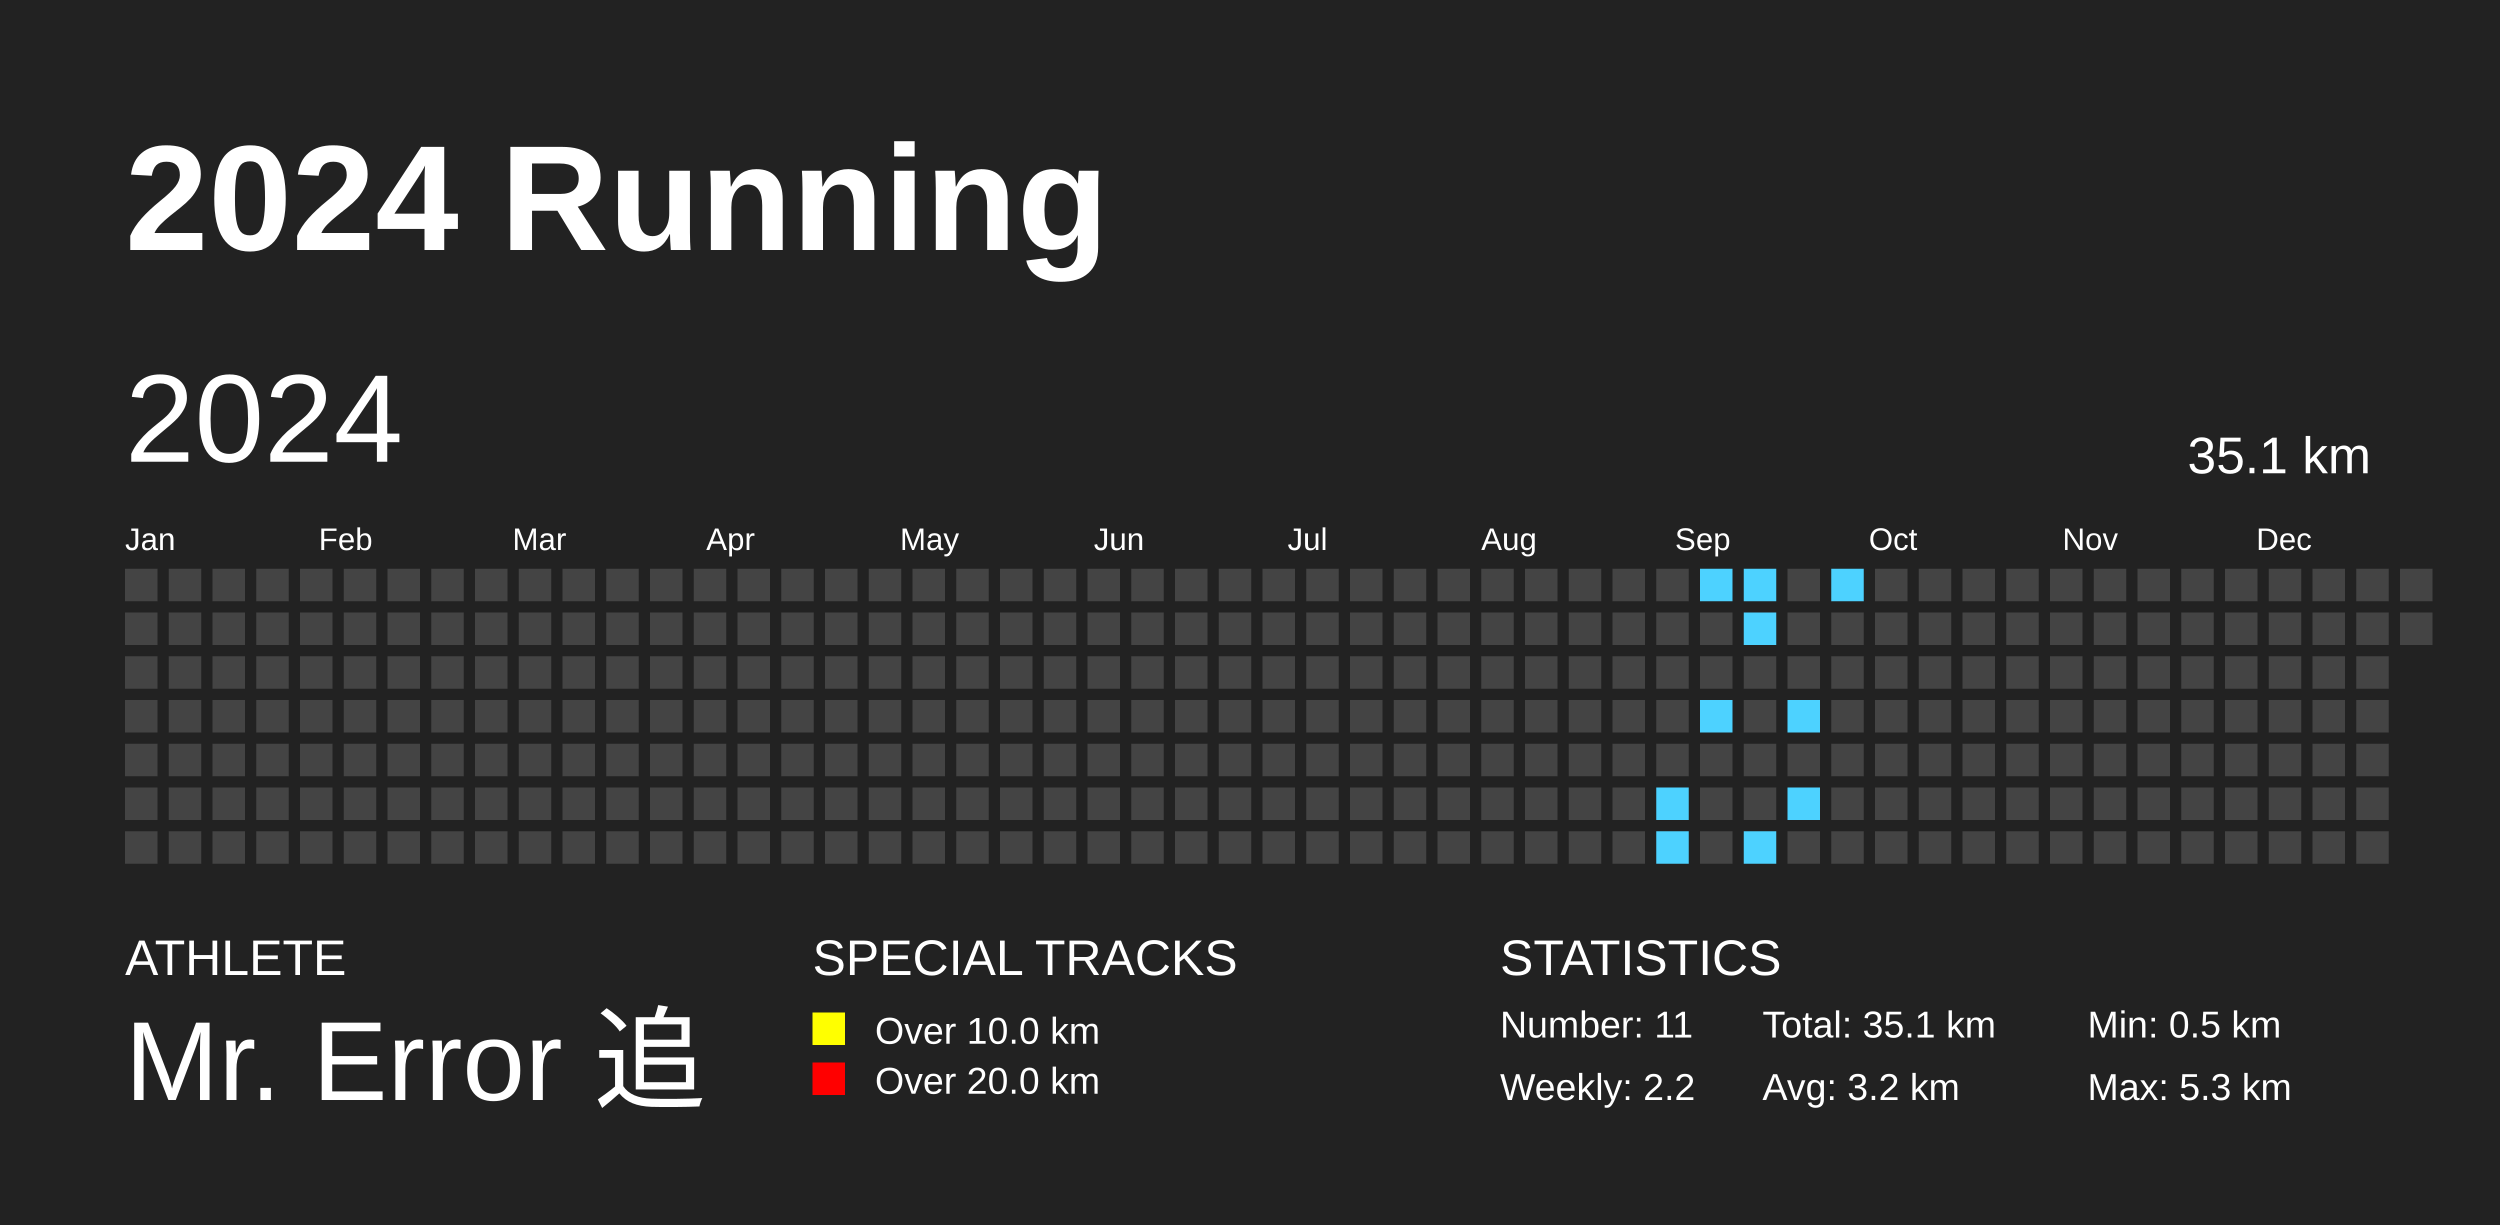
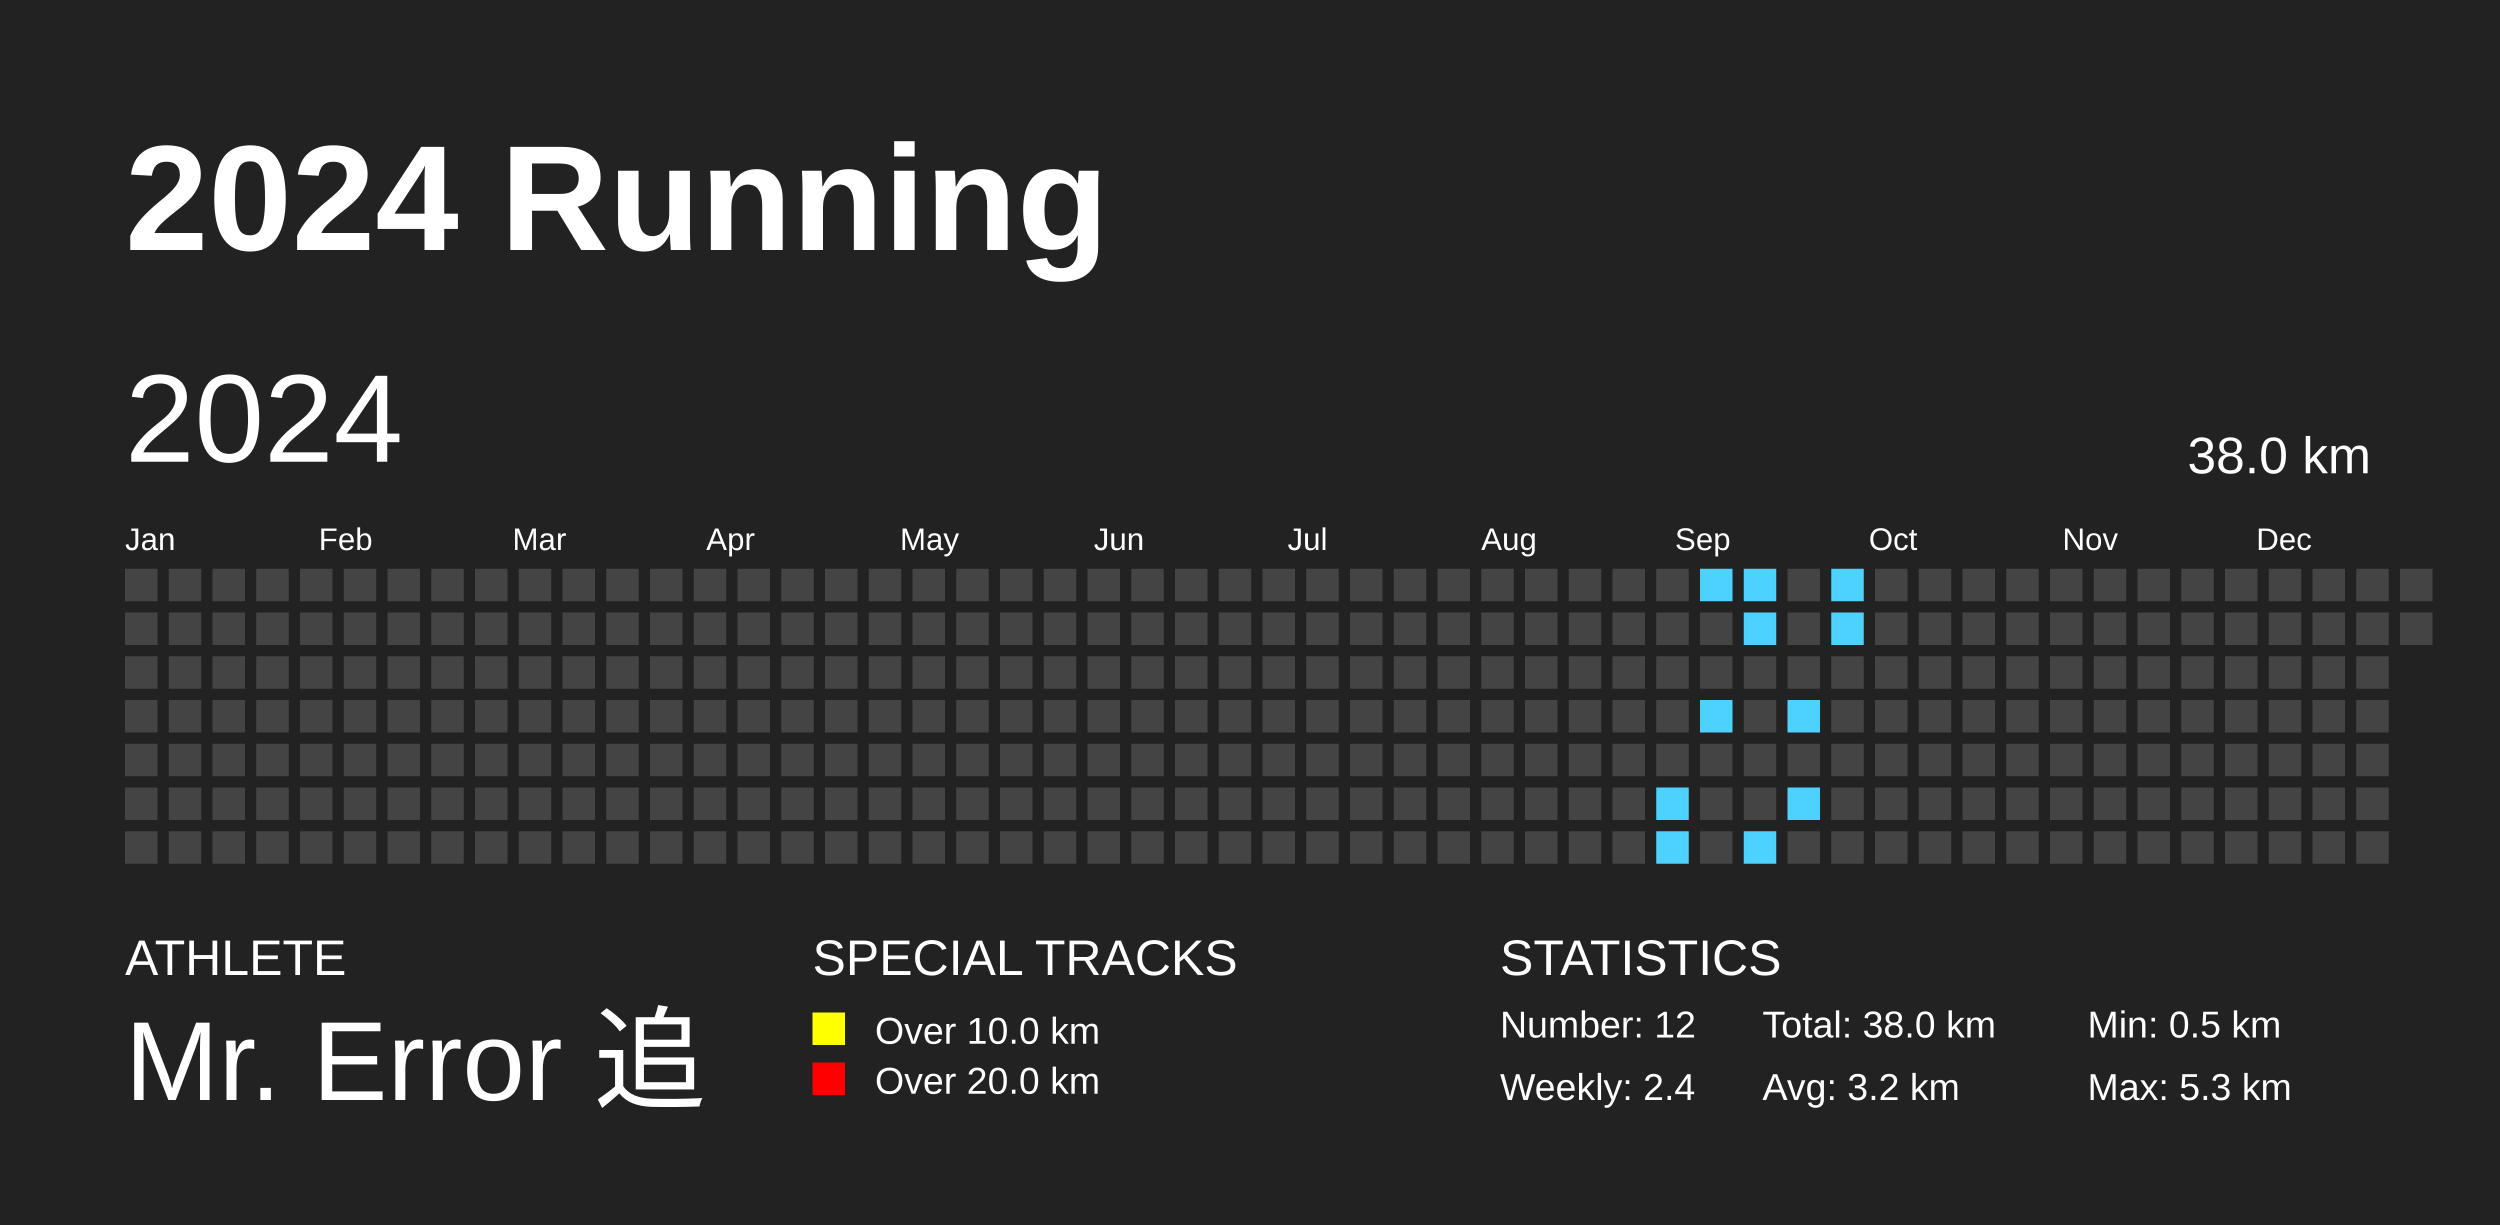
<svg xmlns="http://www.w3.org/2000/svg" baseProfile="full" height="98mm" version="1.1" viewBox="0,0,200,98" width="200mm">
  <defs />
  <rect fill="#222222" height="98" width="200" x="0" y="0" />
  <text fill="#FFFFFF" style="font-size:12px; font-family:Arial; font-weight:bold;" x="10" y="20">2024 Running</text>
  <text fill="#FFFFFF" style="font-size:4px; font-family:Arial" x="10" y="78">ATHLETE</text>
  <text fill="#FFFFFF" style="font-size:9px; font-family:Arial" x="10" y="88">Mr. Error 追</text>
  <text fill="#FFFFFF" style="font-size:4px; font-family:Arial" x="65" y="78">SPECIAL TRACKS</text>
  <rect fill="yellow" height="2.6" width="2.6" x="65" y="81" />
  <text fill="#FFFFFF" style="font-size:3px; font-family:Arial" x="70" y="83.5">Over 10.0 km</text>
  <rect fill="red" height="2.6" width="2.6" x="65" y="85" />
  <text fill="#FFFFFF" style="font-size:3px; font-family:Arial" x="70" y="87.5">Over 20.0 km</text>
  <text fill="#FFFFFF" style="font-size:4px; font-family:Arial" x="120" y="78">STATISTICS</text>
-   <text fill="#FFFFFF" style="font-size:3px; font-family:Arial" x="120" y="83">Number: 11</text>
-   <text fill="#FFFFFF" style="font-size:3px; font-family:Arial" x="120" y="88">Weekly: 2.2</text>
-   <text fill="#FFFFFF" style="font-size:3px; font-family:Arial" x="141" y="83">Total: 35.1 km</text>
+   <text fill="#FFFFFF" style="font-size:3px; font-family:Arial" x="120" y="83">Number: 12</text>
+   <text fill="#FFFFFF" style="font-size:3px; font-family:Arial" x="120" y="88">Weekly: 2.4</text>
+   <text fill="#FFFFFF" style="font-size:3px; font-family:Arial" x="141" y="83">Total: 38.0 km</text>
  <text fill="#FFFFFF" style="font-size:3px; font-family:Arial" x="141" y="88">Avg: 3.2 km</text>
  <text fill="#FFFFFF" style="font-size:3px; font-family:Arial" x="167" y="83">Min: 0.5 km</text>
  <text fill="#FFFFFF" style="font-size:3px; font-family:Arial" x="167" y="88">Max: 5.3 km</text>
  <text dominant-baseline="hanging" fill="#FFFFFF" style="font-size:10.0px; font-family:Arial;" x="10" y="30">2024</text>
-   <text dominant-baseline="hanging" fill="#FFFFFF" style="font-size:4.125px; font-family:Arial;" x="175" y="35">35.1 km</text>
+   <text dominant-baseline="hanging" fill="#FFFFFF" style="font-size:4.125px; font-family:Arial;" x="175" y="35">38.0 km</text>
  <text fill="#FFFFFF" style="font-size:2.5px; font-family:Arial" x="10.0" y="44">Jan</text>
  <text fill="#FFFFFF" style="font-size:2.5px; font-family:Arial" x="25.5" y="44">Feb</text>
  <text fill="#FFFFFF" style="font-size:2.5px; font-family:Arial" x="41.0" y="44">Mar</text>
  <text fill="#FFFFFF" style="font-size:2.5px; font-family:Arial" x="56.5" y="44">Apr</text>
  <text fill="#FFFFFF" style="font-size:2.5px; font-family:Arial" x="72.0" y="44">May</text>
  <text fill="#FFFFFF" style="font-size:2.5px; font-family:Arial" x="87.5" y="44">Jun</text>
  <text fill="#FFFFFF" style="font-size:2.5px; font-family:Arial" x="103.0" y="44">Jul</text>
  <text fill="#FFFFFF" style="font-size:2.5px; font-family:Arial" x="118.5" y="44">Aug</text>
  <text fill="#FFFFFF" style="font-size:2.5px; font-family:Arial" x="134.0" y="44">Sep</text>
  <text fill="#FFFFFF" style="font-size:2.5px; font-family:Arial" x="149.5" y="44">Oct</text>
  <text fill="#FFFFFF" style="font-size:2.5px; font-family:Arial" x="165.0" y="44">Nov</text>
  <text fill="#FFFFFF" style="font-size:2.5px; font-family:Arial" x="180.5" y="44">Dec</text>
  <rect fill="#444444" height="2.6" width="2.6" x="10.0" y="45.5" />
  <rect fill="#444444" height="2.6" width="2.6" x="10.0" y="49.0" />
  <rect fill="#444444" height="2.6" width="2.6" x="10.0" y="52.5" />
  <rect fill="#444444" height="2.6" width="2.6" x="10.0" y="56.0" />
  <rect fill="#444444" height="2.6" width="2.6" x="10.0" y="59.5" />
  <rect fill="#444444" height="2.6" width="2.6" x="10.0" y="63.0" />
  <rect fill="#444444" height="2.6" width="2.6" x="10.0" y="66.5" />
  <rect fill="#444444" height="2.6" width="2.6" x="13.5" y="45.5" />
  <rect fill="#444444" height="2.6" width="2.6" x="13.5" y="49.0" />
  <rect fill="#444444" height="2.6" width="2.6" x="13.5" y="52.5" />
  <rect fill="#444444" height="2.6" width="2.6" x="13.5" y="56.0" />
  <rect fill="#444444" height="2.6" width="2.6" x="13.5" y="59.5" />
  <rect fill="#444444" height="2.6" width="2.6" x="13.5" y="63.0" />
  <rect fill="#444444" height="2.6" width="2.6" x="13.5" y="66.5" />
  <rect fill="#444444" height="2.6" width="2.6" x="17.0" y="45.5" />
  <rect fill="#444444" height="2.6" width="2.6" x="17.0" y="49.0" />
  <rect fill="#444444" height="2.6" width="2.6" x="17.0" y="52.5" />
  <rect fill="#444444" height="2.6" width="2.6" x="17.0" y="56.0" />
  <rect fill="#444444" height="2.6" width="2.6" x="17.0" y="59.5" />
  <rect fill="#444444" height="2.6" width="2.6" x="17.0" y="63.0" />
  <rect fill="#444444" height="2.6" width="2.6" x="17.0" y="66.5" />
  <rect fill="#444444" height="2.6" width="2.6" x="20.5" y="45.5" />
  <rect fill="#444444" height="2.6" width="2.6" x="20.5" y="49.0" />
  <rect fill="#444444" height="2.6" width="2.6" x="20.5" y="52.5" />
  <rect fill="#444444" height="2.6" width="2.6" x="20.5" y="56.0" />
  <rect fill="#444444" height="2.6" width="2.6" x="20.5" y="59.5" />
  <rect fill="#444444" height="2.6" width="2.6" x="20.5" y="63.0" />
  <rect fill="#444444" height="2.6" width="2.6" x="20.5" y="66.5" />
  <rect fill="#444444" height="2.6" width="2.6" x="24.0" y="45.5" />
  <rect fill="#444444" height="2.6" width="2.6" x="24.0" y="49.0" />
  <rect fill="#444444" height="2.6" width="2.6" x="24.0" y="52.5" />
  <rect fill="#444444" height="2.6" width="2.6" x="24.0" y="56.0" />
  <rect fill="#444444" height="2.6" width="2.6" x="24.0" y="59.5" />
  <rect fill="#444444" height="2.6" width="2.6" x="24.0" y="63.0" />
  <rect fill="#444444" height="2.6" width="2.6" x="24.0" y="66.5" />
  <rect fill="#444444" height="2.6" width="2.6" x="27.5" y="45.5" />
  <rect fill="#444444" height="2.6" width="2.6" x="27.5" y="49.0" />
  <rect fill="#444444" height="2.6" width="2.6" x="27.5" y="52.5" />
  <rect fill="#444444" height="2.6" width="2.6" x="27.5" y="56.0" />
  <rect fill="#444444" height="2.6" width="2.6" x="27.5" y="59.5" />
  <rect fill="#444444" height="2.6" width="2.6" x="27.5" y="63.0" />
  <rect fill="#444444" height="2.6" width="2.6" x="27.5" y="66.5" />
  <rect fill="#444444" height="2.6" width="2.6" x="31.0" y="45.5" />
  <rect fill="#444444" height="2.6" width="2.6" x="31.0" y="49.0" />
  <rect fill="#444444" height="2.6" width="2.6" x="31.0" y="52.5" />
  <rect fill="#444444" height="2.6" width="2.6" x="31.0" y="56.0" />
  <rect fill="#444444" height="2.6" width="2.6" x="31.0" y="59.5" />
  <rect fill="#444444" height="2.6" width="2.6" x="31.0" y="63.0" />
  <rect fill="#444444" height="2.6" width="2.6" x="31.0" y="66.5" />
  <rect fill="#444444" height="2.6" width="2.6" x="34.5" y="45.5" />
  <rect fill="#444444" height="2.6" width="2.6" x="34.5" y="49.0" />
  <rect fill="#444444" height="2.6" width="2.6" x="34.5" y="52.5" />
  <rect fill="#444444" height="2.6" width="2.6" x="34.5" y="56.0" />
  <rect fill="#444444" height="2.6" width="2.6" x="34.5" y="59.5" />
  <rect fill="#444444" height="2.6" width="2.6" x="34.5" y="63.0" />
  <rect fill="#444444" height="2.6" width="2.6" x="34.5" y="66.5" />
  <rect fill="#444444" height="2.6" width="2.6" x="38.0" y="45.5" />
  <rect fill="#444444" height="2.6" width="2.6" x="38.0" y="49.0" />
  <rect fill="#444444" height="2.6" width="2.6" x="38.0" y="52.5" />
  <rect fill="#444444" height="2.6" width="2.6" x="38.0" y="56.0" />
  <rect fill="#444444" height="2.6" width="2.6" x="38.0" y="59.5" />
  <rect fill="#444444" height="2.6" width="2.6" x="38.0" y="63.0" />
  <rect fill="#444444" height="2.6" width="2.6" x="38.0" y="66.5" />
  <rect fill="#444444" height="2.6" width="2.6" x="41.5" y="45.5" />
  <rect fill="#444444" height="2.6" width="2.6" x="41.5" y="49.0" />
  <rect fill="#444444" height="2.6" width="2.6" x="41.5" y="52.5" />
  <rect fill="#444444" height="2.6" width="2.6" x="41.5" y="56.0" />
  <rect fill="#444444" height="2.6" width="2.6" x="41.5" y="59.5" />
  <rect fill="#444444" height="2.6" width="2.6" x="41.5" y="63.0" />
  <rect fill="#444444" height="2.6" width="2.6" x="41.5" y="66.5" />
  <rect fill="#444444" height="2.6" width="2.6" x="45.0" y="45.5" />
  <rect fill="#444444" height="2.6" width="2.6" x="45.0" y="49.0" />
  <rect fill="#444444" height="2.6" width="2.6" x="45.0" y="52.5" />
  <rect fill="#444444" height="2.6" width="2.6" x="45.0" y="56.0" />
  <rect fill="#444444" height="2.6" width="2.6" x="45.0" y="59.5" />
  <rect fill="#444444" height="2.6" width="2.6" x="45.0" y="63.0" />
  <rect fill="#444444" height="2.6" width="2.6" x="45.0" y="66.5" />
  <rect fill="#444444" height="2.6" width="2.6" x="48.5" y="45.5" />
  <rect fill="#444444" height="2.6" width="2.6" x="48.5" y="49.0" />
  <rect fill="#444444" height="2.6" width="2.6" x="48.5" y="52.5" />
  <rect fill="#444444" height="2.6" width="2.6" x="48.5" y="56.0" />
  <rect fill="#444444" height="2.6" width="2.6" x="48.5" y="59.5" />
  <rect fill="#444444" height="2.6" width="2.6" x="48.5" y="63.0" />
  <rect fill="#444444" height="2.6" width="2.6" x="48.5" y="66.5" />
  <rect fill="#444444" height="2.6" width="2.6" x="52.0" y="45.5" />
  <rect fill="#444444" height="2.6" width="2.6" x="52.0" y="49.0" />
  <rect fill="#444444" height="2.6" width="2.6" x="52.0" y="52.5" />
  <rect fill="#444444" height="2.6" width="2.6" x="52.0" y="56.0" />
  <rect fill="#444444" height="2.6" width="2.6" x="52.0" y="59.5" />
  <rect fill="#444444" height="2.6" width="2.6" x="52.0" y="63.0" />
  <rect fill="#444444" height="2.6" width="2.6" x="52.0" y="66.5" />
  <rect fill="#444444" height="2.6" width="2.6" x="55.5" y="45.5" />
  <rect fill="#444444" height="2.6" width="2.6" x="55.5" y="49.0" />
  <rect fill="#444444" height="2.6" width="2.6" x="55.5" y="52.5" />
  <rect fill="#444444" height="2.6" width="2.6" x="55.5" y="56.0" />
  <rect fill="#444444" height="2.6" width="2.6" x="55.5" y="59.5" />
  <rect fill="#444444" height="2.6" width="2.6" x="55.5" y="63.0" />
  <rect fill="#444444" height="2.6" width="2.6" x="55.5" y="66.5" />
  <rect fill="#444444" height="2.6" width="2.6" x="59.0" y="45.5" />
  <rect fill="#444444" height="2.6" width="2.6" x="59.0" y="49.0" />
  <rect fill="#444444" height="2.6" width="2.6" x="59.0" y="52.5" />
  <rect fill="#444444" height="2.6" width="2.6" x="59.0" y="56.0" />
  <rect fill="#444444" height="2.6" width="2.6" x="59.0" y="59.5" />
  <rect fill="#444444" height="2.6" width="2.6" x="59.0" y="63.0" />
  <rect fill="#444444" height="2.6" width="2.6" x="59.0" y="66.5" />
  <rect fill="#444444" height="2.6" width="2.6" x="62.5" y="45.5" />
  <rect fill="#444444" height="2.6" width="2.6" x="62.5" y="49.0" />
  <rect fill="#444444" height="2.6" width="2.6" x="62.5" y="52.5" />
  <rect fill="#444444" height="2.6" width="2.6" x="62.5" y="56.0" />
  <rect fill="#444444" height="2.6" width="2.6" x="62.5" y="59.5" />
  <rect fill="#444444" height="2.6" width="2.6" x="62.5" y="63.0" />
  <rect fill="#444444" height="2.6" width="2.6" x="62.5" y="66.5" />
  <rect fill="#444444" height="2.6" width="2.6" x="66.0" y="45.5" />
  <rect fill="#444444" height="2.6" width="2.6" x="66.0" y="49.0" />
  <rect fill="#444444" height="2.6" width="2.6" x="66.0" y="52.5" />
  <rect fill="#444444" height="2.6" width="2.6" x="66.0" y="56.0" />
  <rect fill="#444444" height="2.6" width="2.6" x="66.0" y="59.5" />
  <rect fill="#444444" height="2.6" width="2.6" x="66.0" y="63.0" />
  <rect fill="#444444" height="2.6" width="2.6" x="66.0" y="66.5" />
  <rect fill="#444444" height="2.6" width="2.6" x="69.5" y="45.5" />
  <rect fill="#444444" height="2.6" width="2.6" x="69.5" y="49.0" />
  <rect fill="#444444" height="2.6" width="2.6" x="69.5" y="52.5" />
  <rect fill="#444444" height="2.6" width="2.6" x="69.5" y="56.0" />
  <rect fill="#444444" height="2.6" width="2.6" x="69.5" y="59.5" />
  <rect fill="#444444" height="2.6" width="2.6" x="69.5" y="63.0" />
  <rect fill="#444444" height="2.6" width="2.6" x="69.5" y="66.5" />
  <rect fill="#444444" height="2.6" width="2.6" x="73.0" y="45.5" />
  <rect fill="#444444" height="2.6" width="2.6" x="73.0" y="49.0" />
  <rect fill="#444444" height="2.6" width="2.6" x="73.0" y="52.5" />
  <rect fill="#444444" height="2.6" width="2.6" x="73.0" y="56.0" />
  <rect fill="#444444" height="2.6" width="2.6" x="73.0" y="59.5" />
  <rect fill="#444444" height="2.6" width="2.6" x="73.0" y="63.0" />
  <rect fill="#444444" height="2.6" width="2.6" x="73.0" y="66.5" />
  <rect fill="#444444" height="2.6" width="2.6" x="76.5" y="45.5" />
  <rect fill="#444444" height="2.6" width="2.6" x="76.5" y="49.0" />
  <rect fill="#444444" height="2.6" width="2.6" x="76.5" y="52.5" />
  <rect fill="#444444" height="2.6" width="2.6" x="76.5" y="56.0" />
  <rect fill="#444444" height="2.6" width="2.6" x="76.5" y="59.5" />
  <rect fill="#444444" height="2.6" width="2.6" x="76.5" y="63.0" />
  <rect fill="#444444" height="2.6" width="2.6" x="76.5" y="66.5" />
  <rect fill="#444444" height="2.6" width="2.6" x="80.0" y="45.5" />
  <rect fill="#444444" height="2.6" width="2.6" x="80.0" y="49.0" />
  <rect fill="#444444" height="2.6" width="2.6" x="80.0" y="52.5" />
  <rect fill="#444444" height="2.6" width="2.6" x="80.0" y="56.0" />
  <rect fill="#444444" height="2.6" width="2.6" x="80.0" y="59.5" />
  <rect fill="#444444" height="2.6" width="2.6" x="80.0" y="63.0" />
  <rect fill="#444444" height="2.6" width="2.6" x="80.0" y="66.5" />
  <rect fill="#444444" height="2.6" width="2.6" x="83.5" y="45.5" />
  <rect fill="#444444" height="2.6" width="2.6" x="83.5" y="49.0" />
  <rect fill="#444444" height="2.6" width="2.6" x="83.5" y="52.5" />
  <rect fill="#444444" height="2.6" width="2.6" x="83.5" y="56.0" />
  <rect fill="#444444" height="2.6" width="2.6" x="83.5" y="59.5" />
  <rect fill="#444444" height="2.6" width="2.6" x="83.5" y="63.0" />
  <rect fill="#444444" height="2.6" width="2.6" x="83.5" y="66.5" />
  <rect fill="#444444" height="2.6" width="2.6" x="87.0" y="45.5" />
  <rect fill="#444444" height="2.6" width="2.6" x="87.0" y="49.0" />
  <rect fill="#444444" height="2.6" width="2.6" x="87.0" y="52.5" />
  <rect fill="#444444" height="2.6" width="2.6" x="87.0" y="56.0" />
  <rect fill="#444444" height="2.6" width="2.6" x="87.0" y="59.5" />
  <rect fill="#444444" height="2.6" width="2.6" x="87.0" y="63.0" />
  <rect fill="#444444" height="2.6" width="2.6" x="87.0" y="66.5" />
  <rect fill="#444444" height="2.6" width="2.6" x="90.5" y="45.5" />
  <rect fill="#444444" height="2.6" width="2.6" x="90.5" y="49.0" />
  <rect fill="#444444" height="2.6" width="2.6" x="90.5" y="52.5" />
  <rect fill="#444444" height="2.6" width="2.6" x="90.5" y="56.0" />
  <rect fill="#444444" height="2.6" width="2.6" x="90.5" y="59.5" />
  <rect fill="#444444" height="2.6" width="2.6" x="90.5" y="63.0" />
  <rect fill="#444444" height="2.6" width="2.6" x="90.5" y="66.5" />
  <rect fill="#444444" height="2.6" width="2.6" x="94.0" y="45.5" />
  <rect fill="#444444" height="2.6" width="2.6" x="94.0" y="49.0" />
  <rect fill="#444444" height="2.6" width="2.6" x="94.0" y="52.5" />
  <rect fill="#444444" height="2.6" width="2.6" x="94.0" y="56.0" />
  <rect fill="#444444" height="2.6" width="2.6" x="94.0" y="59.5" />
  <rect fill="#444444" height="2.6" width="2.6" x="94.0" y="63.0" />
  <rect fill="#444444" height="2.6" width="2.6" x="94.0" y="66.5" />
  <rect fill="#444444" height="2.6" width="2.6" x="97.5" y="45.5" />
  <rect fill="#444444" height="2.6" width="2.6" x="97.5" y="49.0" />
  <rect fill="#444444" height="2.6" width="2.6" x="97.5" y="52.5" />
  <rect fill="#444444" height="2.6" width="2.6" x="97.5" y="56.0" />
  <rect fill="#444444" height="2.6" width="2.6" x="97.5" y="59.5" />
  <rect fill="#444444" height="2.6" width="2.6" x="97.5" y="63.0" />
  <rect fill="#444444" height="2.6" width="2.6" x="97.5" y="66.5" />
  <rect fill="#444444" height="2.6" width="2.6" x="101.0" y="45.5" />
  <rect fill="#444444" height="2.6" width="2.6" x="101.0" y="49.0" />
  <rect fill="#444444" height="2.6" width="2.6" x="101.0" y="52.5" />
  <rect fill="#444444" height="2.6" width="2.6" x="101.0" y="56.0" />
  <rect fill="#444444" height="2.6" width="2.6" x="101.0" y="59.5" />
  <rect fill="#444444" height="2.6" width="2.6" x="101.0" y="63.0" />
  <rect fill="#444444" height="2.6" width="2.6" x="101.0" y="66.5" />
  <rect fill="#444444" height="2.6" width="2.6" x="104.5" y="45.5" />
  <rect fill="#444444" height="2.6" width="2.6" x="104.5" y="49.0" />
  <rect fill="#444444" height="2.6" width="2.6" x="104.5" y="52.5" />
  <rect fill="#444444" height="2.6" width="2.6" x="104.5" y="56.0" />
  <rect fill="#444444" height="2.6" width="2.6" x="104.5" y="59.5" />
  <rect fill="#444444" height="2.6" width="2.6" x="104.5" y="63.0" />
  <rect fill="#444444" height="2.6" width="2.6" x="104.5" y="66.5" />
  <rect fill="#444444" height="2.6" width="2.6" x="108.0" y="45.5" />
  <rect fill="#444444" height="2.6" width="2.6" x="108.0" y="49.0" />
  <rect fill="#444444" height="2.6" width="2.6" x="108.0" y="52.5" />
  <rect fill="#444444" height="2.6" width="2.6" x="108.0" y="56.0" />
  <rect fill="#444444" height="2.6" width="2.6" x="108.0" y="59.5" />
  <rect fill="#444444" height="2.6" width="2.6" x="108.0" y="63.0" />
  <rect fill="#444444" height="2.6" width="2.6" x="108.0" y="66.5" />
  <rect fill="#444444" height="2.6" width="2.6" x="111.5" y="45.5" />
  <rect fill="#444444" height="2.6" width="2.6" x="111.5" y="49.0" />
  <rect fill="#444444" height="2.6" width="2.6" x="111.5" y="52.5" />
  <rect fill="#444444" height="2.6" width="2.6" x="111.5" y="56.0" />
  <rect fill="#444444" height="2.6" width="2.6" x="111.5" y="59.5" />
  <rect fill="#444444" height="2.6" width="2.6" x="111.5" y="63.0" />
  <rect fill="#444444" height="2.6" width="2.6" x="111.5" y="66.5" />
  <rect fill="#444444" height="2.6" width="2.6" x="115.0" y="45.5" />
  <rect fill="#444444" height="2.6" width="2.6" x="115.0" y="49.0" />
  <rect fill="#444444" height="2.6" width="2.6" x="115.0" y="52.5" />
  <rect fill="#444444" height="2.6" width="2.6" x="115.0" y="56.0" />
  <rect fill="#444444" height="2.6" width="2.6" x="115.0" y="59.5" />
  <rect fill="#444444" height="2.6" width="2.6" x="115.0" y="63.0" />
  <rect fill="#444444" height="2.6" width="2.6" x="115.0" y="66.5" />
  <rect fill="#444444" height="2.6" width="2.6" x="118.5" y="45.5" />
  <rect fill="#444444" height="2.6" width="2.6" x="118.5" y="49.0" />
  <rect fill="#444444" height="2.6" width="2.6" x="118.5" y="52.5" />
  <rect fill="#444444" height="2.6" width="2.6" x="118.5" y="56.0" />
  <rect fill="#444444" height="2.6" width="2.6" x="118.5" y="59.5" />
  <rect fill="#444444" height="2.6" width="2.6" x="118.5" y="63.0" />
  <rect fill="#444444" height="2.6" width="2.6" x="118.5" y="66.5" />
  <rect fill="#444444" height="2.6" width="2.6" x="122.0" y="45.5" />
  <rect fill="#444444" height="2.6" width="2.6" x="122.0" y="49.0" />
  <rect fill="#444444" height="2.6" width="2.6" x="122.0" y="52.5" />
  <rect fill="#444444" height="2.6" width="2.6" x="122.0" y="56.0" />
  <rect fill="#444444" height="2.6" width="2.6" x="122.0" y="59.5" />
  <rect fill="#444444" height="2.6" width="2.6" x="122.0" y="63.0" />
  <rect fill="#444444" height="2.6" width="2.6" x="122.0" y="66.5" />
  <rect fill="#444444" height="2.6" width="2.6" x="125.5" y="45.5" />
  <rect fill="#444444" height="2.6" width="2.6" x="125.5" y="49.0" />
  <rect fill="#444444" height="2.6" width="2.6" x="125.5" y="52.5" />
  <rect fill="#444444" height="2.6" width="2.6" x="125.5" y="56.0" />
  <rect fill="#444444" height="2.6" width="2.6" x="125.5" y="59.5" />
  <rect fill="#444444" height="2.6" width="2.6" x="125.5" y="63.0" />
  <rect fill="#444444" height="2.6" width="2.6" x="125.5" y="66.5" />
  <rect fill="#444444" height="2.6" width="2.6" x="129.0" y="45.5" />
  <rect fill="#444444" height="2.6" width="2.6" x="129.0" y="49.0" />
  <rect fill="#444444" height="2.6" width="2.6" x="129.0" y="52.5" />
  <rect fill="#444444" height="2.6" width="2.6" x="129.0" y="56.0" />
  <rect fill="#444444" height="2.6" width="2.6" x="129.0" y="59.5" />
  <rect fill="#444444" height="2.6" width="2.6" x="129.0" y="63.0" />
  <rect fill="#444444" height="2.6" width="2.6" x="129.0" y="66.5" />
  <rect fill="#444444" height="2.6" width="2.6" x="132.5" y="45.5" />
  <rect fill="#444444" height="2.6" width="2.6" x="132.5" y="49.0" />
  <rect fill="#444444" height="2.6" width="2.6" x="132.5" y="52.5" />
  <rect fill="#444444" height="2.6" width="2.6" x="132.5" y="56.0" />
  <rect fill="#444444" height="2.6" width="2.6" x="132.5" y="59.5" />
  <rect fill="#4dd2ff" height="2.6" width="2.6" x="132.5" y="63.0" />
  <rect fill="#4dd2ff" height="2.6" width="2.6" x="132.5" y="66.5" />
  <rect fill="#4dd2ff" height="2.6" width="2.6" x="136.0" y="45.5" />
  <rect fill="#444444" height="2.6" width="2.6" x="136.0" y="49.0" />
  <rect fill="#444444" height="2.6" width="2.6" x="136.0" y="52.5" />
  <rect fill="#4dd2ff" height="2.6" width="2.6" x="136.0" y="56.0" />
  <rect fill="#444444" height="2.6" width="2.6" x="136.0" y="59.5" />
  <rect fill="#444444" height="2.6" width="2.6" x="136.0" y="63.0" />
  <rect fill="#444444" height="2.6" width="2.6" x="136.0" y="66.5" />
  <rect fill="#4dd2ff" height="2.6" width="2.6" x="139.5" y="45.5" />
  <rect fill="#4dd2ff" height="2.6" width="2.6" x="139.5" y="49.0" />
  <rect fill="#444444" height="2.6" width="2.6" x="139.5" y="52.5" />
  <rect fill="#444444" height="2.6" width="2.6" x="139.5" y="56.0" />
  <rect fill="#444444" height="2.6" width="2.6" x="139.5" y="59.5" />
  <rect fill="#444444" height="2.6" width="2.6" x="139.5" y="63.0" />
  <rect fill="#4dd2ff" height="2.6" width="2.6" x="139.5" y="66.5" />
  <rect fill="#444444" height="2.6" width="2.6" x="143.0" y="45.5" />
  <rect fill="#444444" height="2.6" width="2.6" x="143.0" y="49.0" />
  <rect fill="#444444" height="2.6" width="2.6" x="143.0" y="52.5" />
  <rect fill="#4dd2ff" height="2.6" width="2.6" x="143.0" y="56.0" />
  <rect fill="#444444" height="2.6" width="2.6" x="143.0" y="59.5" />
  <rect fill="#4dd2ff" height="2.6" width="2.6" x="143.0" y="63.0" />
  <rect fill="#444444" height="2.6" width="2.6" x="143.0" y="66.5" />
  <rect fill="#4dd2ff" height="2.6" width="2.6" x="146.5" y="45.5" />
-   <rect fill="#444444" height="2.6" width="2.6" x="146.5" y="49.0" />
+   <rect fill="#4dd2ff" height="2.6" width="2.6" x="146.5" y="49.0" />
  <rect fill="#444444" height="2.6" width="2.6" x="146.5" y="52.5" />
  <rect fill="#444444" height="2.6" width="2.6" x="146.5" y="56.0" />
  <rect fill="#444444" height="2.6" width="2.6" x="146.5" y="59.5" />
  <rect fill="#444444" height="2.6" width="2.6" x="146.5" y="63.0" />
  <rect fill="#444444" height="2.6" width="2.6" x="146.5" y="66.5" />
  <rect fill="#444444" height="2.6" width="2.6" x="150.0" y="45.5" />
  <rect fill="#444444" height="2.6" width="2.6" x="150.0" y="49.0" />
  <rect fill="#444444" height="2.6" width="2.6" x="150.0" y="52.5" />
  <rect fill="#444444" height="2.6" width="2.6" x="150.0" y="56.0" />
  <rect fill="#444444" height="2.6" width="2.6" x="150.0" y="59.5" />
  <rect fill="#444444" height="2.6" width="2.6" x="150.0" y="63.0" />
  <rect fill="#444444" height="2.6" width="2.6" x="150.0" y="66.5" />
  <rect fill="#444444" height="2.6" width="2.6" x="153.5" y="45.5" />
  <rect fill="#444444" height="2.6" width="2.6" x="153.5" y="49.0" />
  <rect fill="#444444" height="2.6" width="2.6" x="153.5" y="52.5" />
  <rect fill="#444444" height="2.6" width="2.6" x="153.5" y="56.0" />
  <rect fill="#444444" height="2.6" width="2.6" x="153.5" y="59.5" />
  <rect fill="#444444" height="2.6" width="2.6" x="153.5" y="63.0" />
  <rect fill="#444444" height="2.6" width="2.6" x="153.5" y="66.5" />
  <rect fill="#444444" height="2.6" width="2.6" x="157.0" y="45.5" />
  <rect fill="#444444" height="2.6" width="2.6" x="157.0" y="49.0" />
  <rect fill="#444444" height="2.6" width="2.6" x="157.0" y="52.5" />
  <rect fill="#444444" height="2.6" width="2.6" x="157.0" y="56.0" />
  <rect fill="#444444" height="2.6" width="2.6" x="157.0" y="59.5" />
  <rect fill="#444444" height="2.6" width="2.6" x="157.0" y="63.0" />
  <rect fill="#444444" height="2.6" width="2.6" x="157.0" y="66.5" />
  <rect fill="#444444" height="2.6" width="2.6" x="160.5" y="45.5" />
  <rect fill="#444444" height="2.6" width="2.6" x="160.5" y="49.0" />
  <rect fill="#444444" height="2.6" width="2.6" x="160.5" y="52.5" />
  <rect fill="#444444" height="2.6" width="2.6" x="160.5" y="56.0" />
  <rect fill="#444444" height="2.6" width="2.6" x="160.5" y="59.5" />
  <rect fill="#444444" height="2.6" width="2.6" x="160.5" y="63.0" />
  <rect fill="#444444" height="2.6" width="2.6" x="160.5" y="66.5" />
  <rect fill="#444444" height="2.6" width="2.6" x="164.0" y="45.5" />
  <rect fill="#444444" height="2.6" width="2.6" x="164.0" y="49.0" />
  <rect fill="#444444" height="2.6" width="2.6" x="164.0" y="52.5" />
  <rect fill="#444444" height="2.6" width="2.6" x="164.0" y="56.0" />
  <rect fill="#444444" height="2.6" width="2.6" x="164.0" y="59.5" />
  <rect fill="#444444" height="2.6" width="2.6" x="164.0" y="63.0" />
  <rect fill="#444444" height="2.6" width="2.6" x="164.0" y="66.5" />
  <rect fill="#444444" height="2.6" width="2.6" x="167.5" y="45.5" />
  <rect fill="#444444" height="2.6" width="2.6" x="167.5" y="49.0" />
  <rect fill="#444444" height="2.6" width="2.6" x="167.5" y="52.5" />
  <rect fill="#444444" height="2.6" width="2.6" x="167.5" y="56.0" />
  <rect fill="#444444" height="2.6" width="2.6" x="167.5" y="59.5" />
  <rect fill="#444444" height="2.6" width="2.6" x="167.5" y="63.0" />
  <rect fill="#444444" height="2.6" width="2.6" x="167.5" y="66.5" />
  <rect fill="#444444" height="2.6" width="2.6" x="171.0" y="45.5" />
  <rect fill="#444444" height="2.6" width="2.6" x="171.0" y="49.0" />
  <rect fill="#444444" height="2.6" width="2.6" x="171.0" y="52.5" />
  <rect fill="#444444" height="2.6" width="2.6" x="171.0" y="56.0" />
  <rect fill="#444444" height="2.6" width="2.6" x="171.0" y="59.5" />
  <rect fill="#444444" height="2.6" width="2.6" x="171.0" y="63.0" />
  <rect fill="#444444" height="2.6" width="2.6" x="171.0" y="66.5" />
  <rect fill="#444444" height="2.6" width="2.6" x="174.5" y="45.5" />
  <rect fill="#444444" height="2.6" width="2.6" x="174.5" y="49.0" />
  <rect fill="#444444" height="2.6" width="2.6" x="174.5" y="52.5" />
  <rect fill="#444444" height="2.6" width="2.6" x="174.5" y="56.0" />
  <rect fill="#444444" height="2.6" width="2.6" x="174.5" y="59.5" />
  <rect fill="#444444" height="2.6" width="2.6" x="174.5" y="63.0" />
  <rect fill="#444444" height="2.6" width="2.6" x="174.5" y="66.5" />
  <rect fill="#444444" height="2.6" width="2.6" x="178.0" y="45.5" />
  <rect fill="#444444" height="2.6" width="2.6" x="178.0" y="49.0" />
  <rect fill="#444444" height="2.6" width="2.6" x="178.0" y="52.5" />
  <rect fill="#444444" height="2.6" width="2.6" x="178.0" y="56.0" />
  <rect fill="#444444" height="2.6" width="2.6" x="178.0" y="59.5" />
  <rect fill="#444444" height="2.6" width="2.6" x="178.0" y="63.0" />
  <rect fill="#444444" height="2.6" width="2.6" x="178.0" y="66.5" />
  <rect fill="#444444" height="2.6" width="2.6" x="181.5" y="45.5" />
  <rect fill="#444444" height="2.6" width="2.6" x="181.5" y="49.0" />
  <rect fill="#444444" height="2.6" width="2.6" x="181.5" y="52.5" />
  <rect fill="#444444" height="2.6" width="2.6" x="181.5" y="56.0" />
  <rect fill="#444444" height="2.6" width="2.6" x="181.5" y="59.5" />
  <rect fill="#444444" height="2.6" width="2.6" x="181.5" y="63.0" />
  <rect fill="#444444" height="2.6" width="2.6" x="181.5" y="66.5" />
  <rect fill="#444444" height="2.6" width="2.6" x="185.0" y="45.5" />
  <rect fill="#444444" height="2.6" width="2.6" x="185.0" y="49.0" />
  <rect fill="#444444" height="2.6" width="2.6" x="185.0" y="52.5" />
  <rect fill="#444444" height="2.6" width="2.6" x="185.0" y="56.0" />
  <rect fill="#444444" height="2.6" width="2.6" x="185.0" y="59.5" />
  <rect fill="#444444" height="2.6" width="2.6" x="185.0" y="63.0" />
  <rect fill="#444444" height="2.6" width="2.6" x="185.0" y="66.5" />
  <rect fill="#444444" height="2.6" width="2.6" x="188.5" y="45.5" />
  <rect fill="#444444" height="2.6" width="2.6" x="188.5" y="49.0" />
  <rect fill="#444444" height="2.6" width="2.6" x="188.5" y="52.5" />
  <rect fill="#444444" height="2.6" width="2.6" x="188.5" y="56.0" />
  <rect fill="#444444" height="2.6" width="2.6" x="188.5" y="59.5" />
  <rect fill="#444444" height="2.6" width="2.6" x="188.5" y="63.0" />
  <rect fill="#444444" height="2.6" width="2.6" x="188.5" y="66.5" />
  <rect fill="#444444" height="2.6" width="2.6" x="192.0" y="45.5" />
  <rect fill="#444444" height="2.6" width="2.6" x="192.0" y="49.0" />
</svg>
